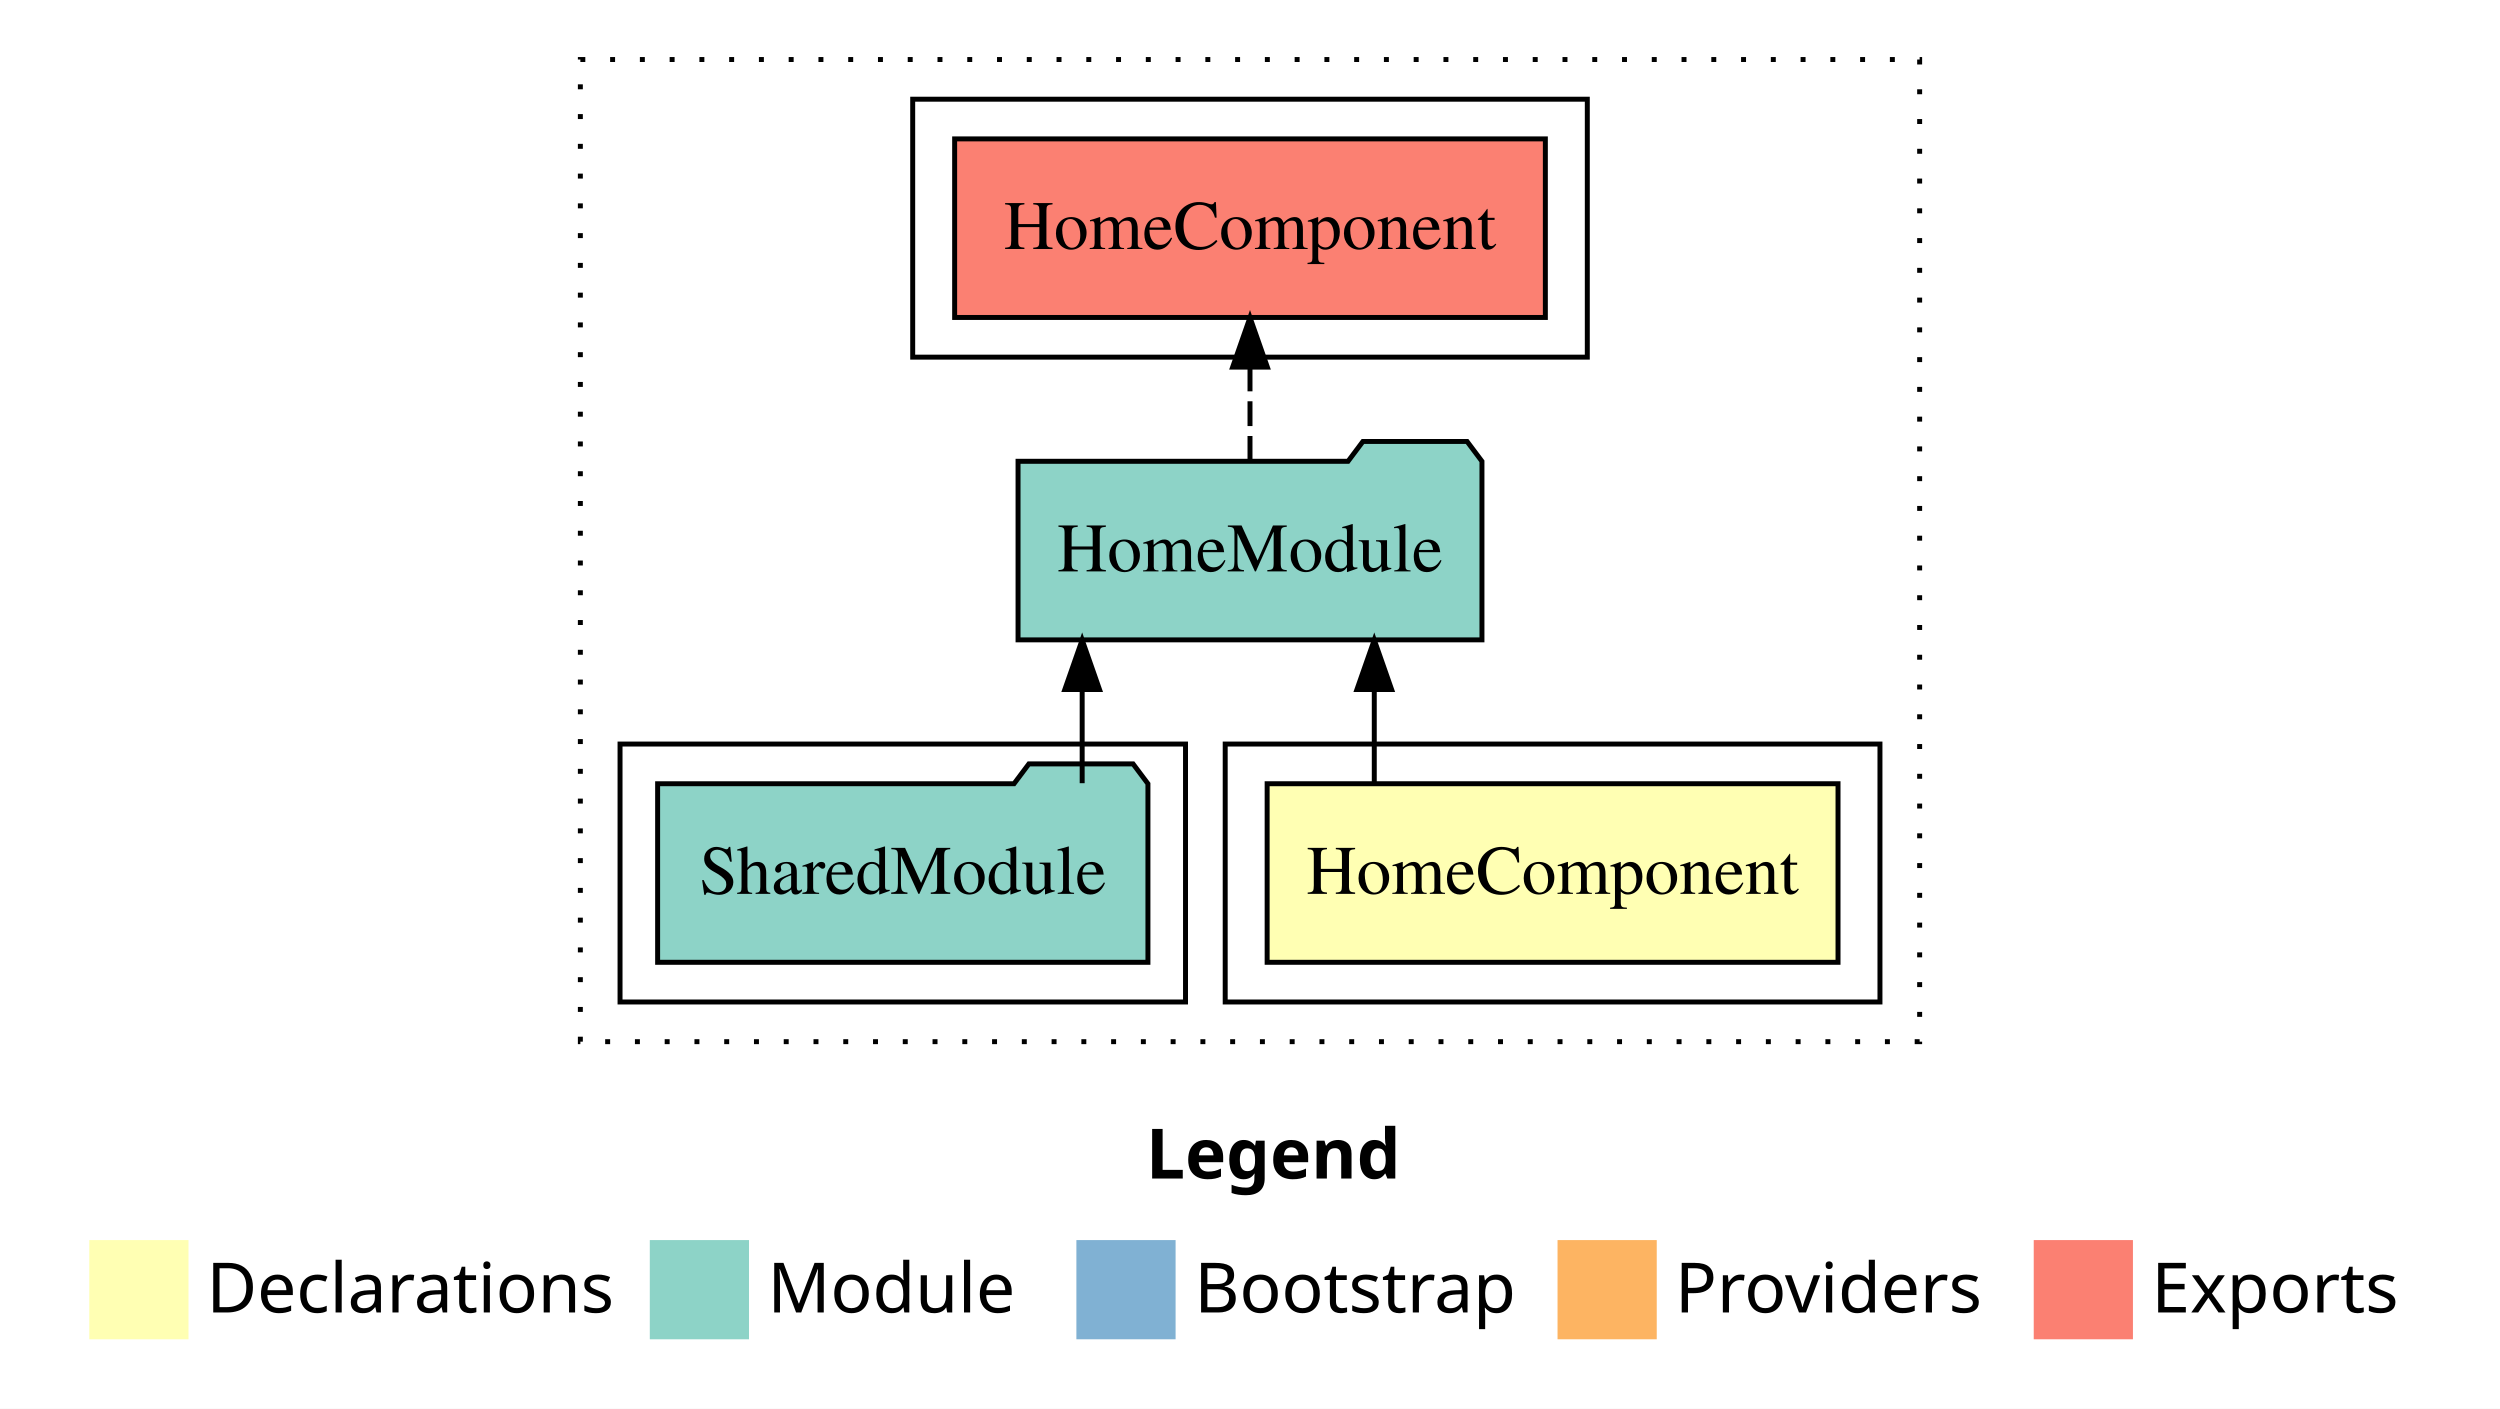
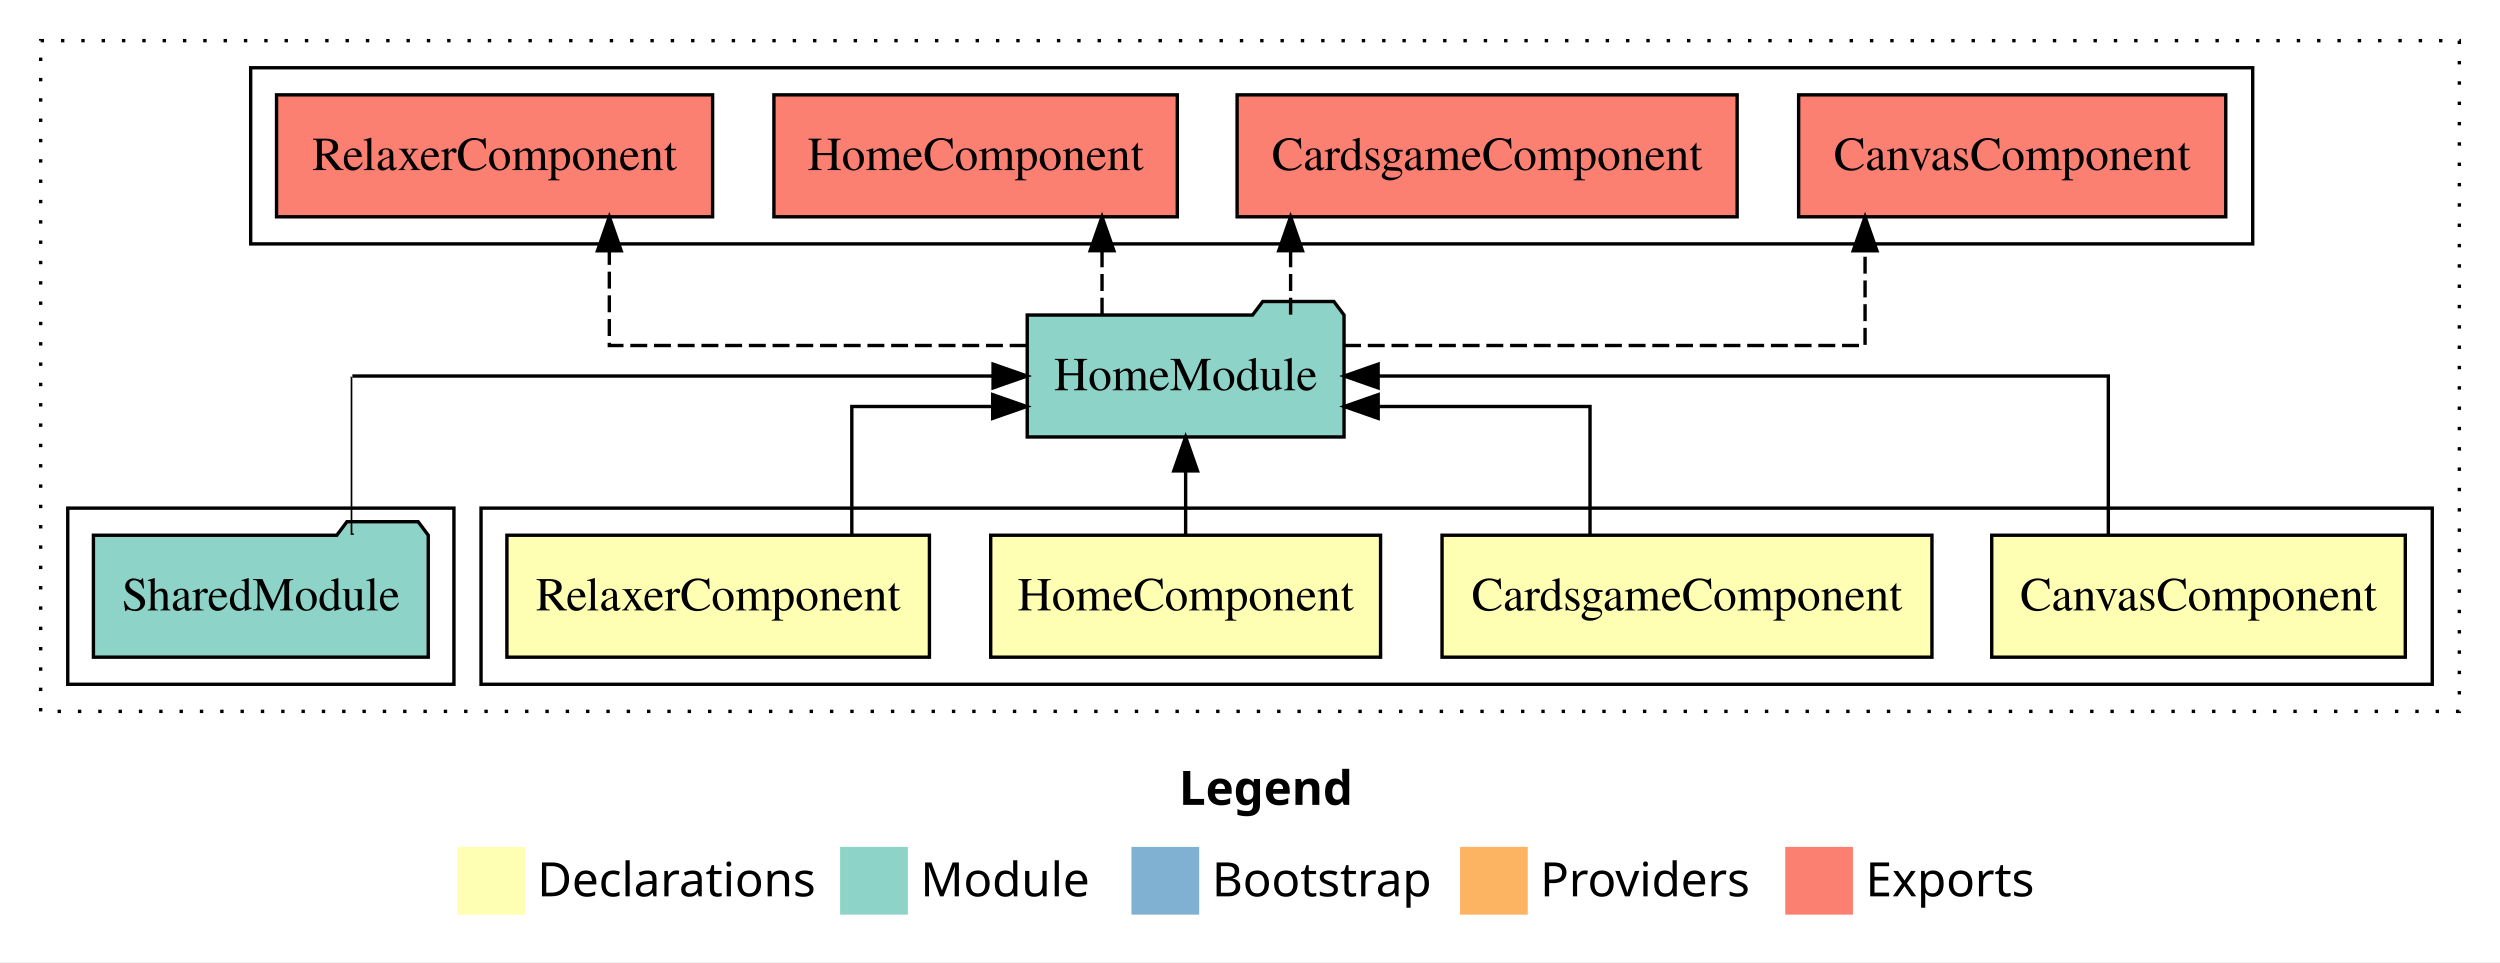
- <svg xmlns="http://www.w3.org/2000/svg" width="504pt" height="284pt" viewBox="0.00 0.00 504.00 284.00">
+ <svg xmlns="http://www.w3.org/2000/svg" width="738pt" height="284pt" viewBox="0.00 0.00 738.00 284.00">
  <g id="graph0" class="graph" transform="scale(1 1) rotate(0) translate(4 280)">
-     <polygon fill="#ffffff" stroke="transparent" points="-4,4 -4,-280 500,-280 500,4 -4,4" />
-     <text text-anchor="start" x="227.009" y="-42.4" font-family="sans-serif" font-weight="bold" font-size="14.00" fill="#000000">Legend</text>
-     <polygon fill="#ffffb3" stroke="transparent" points="14,-10 14,-30 34,-30 34,-10 14,-10" />
-     <text text-anchor="start" x="37.629" y="-15.4" font-family="sans-serif" font-size="14.00" fill="#000000">  Declarations</text>
-     <polygon fill="#8dd3c7" stroke="transparent" points="127,-10 127,-30 147,-30 147,-10 127,-10" />
-     <text text-anchor="start" x="150.725" y="-15.4" font-family="sans-serif" font-size="14.00" fill="#000000">  Module</text>
-     <polygon fill="#80b1d3" stroke="transparent" points="213,-10 213,-30 233,-30 233,-10 213,-10" />
-     <text text-anchor="start" x="236.781" y="-15.4" font-family="sans-serif" font-size="14.00" fill="#000000">  Bootstrap</text>
-     <polygon fill="#fdb462" stroke="transparent" points="310,-10 310,-30 330,-30 330,-10 310,-10" />
-     <text text-anchor="start" x="333.673" y="-15.4" font-family="sans-serif" font-size="14.00" fill="#000000">  Providers</text>
-     <polygon fill="#fb8072" stroke="transparent" points="406,-10 406,-30 426,-30 426,-10 406,-10" />
-     <text text-anchor="start" x="429.726" y="-15.4" font-family="sans-serif" font-size="14.00" fill="#000000">  Exports</text>
+     <polygon fill="#ffffff" stroke="transparent" points="-4,4 -4,-280 734,-280 734,4 -4,4" />
+     <text text-anchor="start" x="344.009" y="-42.4" font-family="sans-serif" font-weight="bold" font-size="14.00" fill="#000000">Legend</text>
+     <polygon fill="#ffffb3" stroke="transparent" points="131,-10 131,-30 151,-30 151,-10 131,-10" />
+     <text text-anchor="start" x="154.629" y="-15.4" font-family="sans-serif" font-size="14.00" fill="#000000">  Declarations</text>
+     <polygon fill="#8dd3c7" stroke="transparent" points="244,-10 244,-30 264,-30 264,-10 244,-10" />
+     <text text-anchor="start" x="267.725" y="-15.4" font-family="sans-serif" font-size="14.00" fill="#000000">  Module</text>
+     <polygon fill="#80b1d3" stroke="transparent" points="330,-10 330,-30 350,-30 350,-10 330,-10" />
+     <text text-anchor="start" x="353.781" y="-15.4" font-family="sans-serif" font-size="14.00" fill="#000000">  Bootstrap</text>
+     <polygon fill="#fdb462" stroke="transparent" points="427,-10 427,-30 447,-30 447,-10 427,-10" />
+     <text text-anchor="start" x="450.673" y="-15.4" font-family="sans-serif" font-size="14.00" fill="#000000">  Providers</text>
+     <polygon fill="#fb8072" stroke="transparent" points="523,-10 523,-30 543,-30 543,-10 523,-10" />
+     <text text-anchor="start" x="546.726" y="-15.4" font-family="sans-serif" font-size="14.00" fill="#000000">  Exports</text>
    <g id="clust1" class="cluster">
-       <polygon fill="none" stroke="#000000" stroke-dasharray="1,5" points="113,-70 113,-268 383,-268 383,-70 113,-70" />
+       <polygon fill="none" stroke="#000000" stroke-dasharray="1,5" points="8,-70 8,-268 722,-268 722,-70 8,-70" />
    </g>
    <g id="clust2" class="cluster">
-       <polygon fill="none" stroke="#000000" points="243,-78 243,-130 375,-130 375,-78 243,-78" />
+       <polygon fill="none" stroke="#000000" points="138,-78 138,-130 714,-130 714,-78 138,-78" />
    </g>
-     <g id="clust4" class="cluster">
-       <polygon fill="none" stroke="#000000" points="121,-78 121,-130 235,-130 235,-78 121,-78" />
+     <g id="clust7" class="cluster">
+       <polygon fill="none" stroke="#000000" points="16,-78 16,-130 130,-130 130,-78 16,-78" />
    </g>
-     <g id="clust5" class="cluster">
-       <polygon fill="none" stroke="#000000" points="180,-208 180,-260 316,-260 316,-208 180,-208" />
+     <g id="clust8" class="cluster">
+       <polygon fill="none" stroke="#000000" points="70,-208 70,-260 661,-260 661,-208 70,-208" />
    </g>
    <g id="node1" class="node">
-       <polygon fill="#ffffb3" stroke="#000000" points="366.545,-122 251.455,-122 251.455,-86 366.545,-86 366.545,-122" />
-       <text text-anchor="middle" x="309" y="-99.8" font-family="Times,serif" font-size="14.00" fill="#000000">HomeComponent</text>
+       <polygon fill="#ffffb3" stroke="#000000" points="706.044,-122 583.956,-122 583.956,-86 706.044,-86 706.044,-122" />
+       <text text-anchor="middle" x="645" y="-99.8" font-family="Times,serif" font-size="14.00" fill="#000000">CanvasComponent</text>
+     </g>
+     <g id="node5" class="node">
+       <polygon fill="#8dd3c7" stroke="#000000" points="392.762,-187 389.762,-191 368.762,-191 365.762,-187 299.238,-187 299.238,-151 392.762,-151 392.762,-187" />
+       <text text-anchor="middle" x="346" y="-164.8" font-family="Times,serif" font-size="14.00" fill="#000000">HomeModule</text>
+     </g>
+     <g id="edge1" class="edge">
+       <path fill="none" stroke="#000000" d="M618.375,-122.106C618.375,-141.339 618.375,-169 618.375,-169 618.375,-169 402.823,-169 402.823,-169" />
+       <polygon fill="#000000" stroke="#000000" points="402.823,-165.5 392.823,-169 402.823,-172.5 402.823,-165.5" />
    </g>
    <g id="node2" class="node">
-       <polygon fill="#8dd3c7" stroke="#000000" points="294.762,-187 291.762,-191 270.762,-191 267.762,-187 201.238,-187 201.238,-151 294.762,-151 294.762,-187" />
-       <text text-anchor="middle" x="248" y="-164.8" font-family="Times,serif" font-size="14.00" fill="#000000">HomeModule</text>
+       <polygon fill="#ffffb3" stroke="#000000" points="566.309,-122 421.691,-122 421.691,-86 566.309,-86 566.309,-122" />
+       <text text-anchor="middle" x="494" y="-99.8" font-family="Times,serif" font-size="14.00" fill="#000000">CardsgameComponent</text>
    </g>
-     <g id="edge1" class="edge">
-       <path fill="none" stroke="#000000" d="M273.054,-122.106C273.054,-122.106 273.054,-140.991 273.054,-140.991" />
-       <polygon fill="#000000" stroke="#000000" points="269.554,-140.991 273.054,-150.991 276.554,-140.991 269.554,-140.991" />
+     <g id="edge2" class="edge">
+       <path fill="none" stroke="#000000" d="M465.375,-122.027C465.375,-138.398 465.375,-160 465.375,-160 465.375,-160 402.837,-160 402.837,-160" />
+       <polygon fill="#000000" stroke="#000000" points="402.838,-156.5 392.837,-160 402.837,-163.5 402.838,-156.5" />
+     </g>
+     <g id="node3" class="node">
+       <polygon fill="#ffffb3" stroke="#000000" points="403.545,-122 288.455,-122 288.455,-86 403.545,-86 403.545,-122" />
+       <text text-anchor="middle" x="346" y="-99.8" font-family="Times,serif" font-size="14.00" fill="#000000">HomeComponent</text>
+     </g>
+     <g id="edge3" class="edge">
+       <path fill="none" stroke="#000000" d="M346,-122.106C346,-122.106 346,-140.991 346,-140.991" />
+       <polygon fill="#000000" stroke="#000000" points="342.5,-140.991 346,-150.991 349.5,-140.991 342.5,-140.991" />
    </g>
    <g id="node4" class="node">
-       <polygon fill="#fb8072" stroke="#000000" points="307.544,-252 188.456,-252 188.456,-216 307.544,-216 307.544,-252" />
-       <text text-anchor="middle" x="248" y="-229.8" font-family="Times,serif" font-size="14.00" fill="#000000">HomeComponent </text>
+       <polygon fill="#ffffb3" stroke="#000000" points="270.364,-122 145.636,-122 145.636,-86 270.364,-86 270.364,-122" />
+       <text text-anchor="middle" x="208" y="-99.8" font-family="Times,serif" font-size="14.00" fill="#000000">RelaxerComponent</text>
    </g>
-     <g id="edge3" class="edge">
-       <path fill="none" stroke="#000000" stroke-dasharray="5,2" d="M248,-187.106C248,-187.106 248,-205.991 248,-205.991" />
-       <polygon fill="#000000" stroke="#000000" points="244.5,-205.991 248,-215.991 251.5,-205.991 244.5,-205.991" />
+     <g id="edge4" class="edge">
+       <path fill="none" stroke="#000000" d="M247.455,-122.027C247.455,-138.398 247.455,-160 247.455,-160 247.455,-160 289.036,-160 289.036,-160" />
+       <polygon fill="#000000" stroke="#000000" points="289.036,-163.5 299.036,-160 289.036,-156.5 289.036,-163.5" />
    </g>
-     <g id="node3" class="node">
-       <polygon fill="#8dd3c7" stroke="#000000" points="227.423,-122 224.423,-126 203.423,-126 200.423,-122 128.577,-122 128.577,-86 227.423,-86 227.423,-122" />
-       <text text-anchor="middle" x="178" y="-99.8" font-family="Times,serif" font-size="14.00" fill="#000000">SharedModule</text>
+     <g id="node7" class="node">
+       <polygon fill="#fb8072" stroke="#000000" points="653.043,-252 526.957,-252 526.957,-216 653.043,-216 653.043,-252" />
+       <text text-anchor="middle" x="590" y="-229.8" font-family="Times,serif" font-size="14.00" fill="#000000">CanvasComponent </text>
    </g>
-     <g id="edge2" class="edge">
-       <path fill="none" stroke="#000000" d="M214.165,-122.106C214.165,-122.106 214.165,-140.991 214.165,-140.991" />
-       <polygon fill="#000000" stroke="#000000" points="210.665,-140.991 214.165,-150.991 217.665,-140.991 210.665,-140.991" />
+     <g id="edge6" class="edge">
+       <path fill="none" stroke="#000000" stroke-dasharray="5,2" d="M392.771,-178C452.037,-178 546.567,-178 546.567,-178 546.567,-178 546.567,-205.973 546.567,-205.973" />
+       <polygon fill="#000000" stroke="#000000" points="543.067,-205.973 546.567,-215.973 550.067,-205.973 543.067,-205.973" />
+     </g>
+     <g id="node8" class="node">
+       <polygon fill="#fb8072" stroke="#000000" points="508.809,-252 361.191,-252 361.191,-216 508.809,-216 508.809,-252" />
+       <text text-anchor="middle" x="435" y="-229.8" font-family="Times,serif" font-size="14.00" fill="#000000">CardsgameComponent </text>
+     </g>
+     <g id="edge7" class="edge">
+       <path fill="none" stroke="#000000" stroke-dasharray="5,2" d="M376.988,-187.106C376.988,-187.106 376.988,-205.991 376.988,-205.991" />
+       <polygon fill="#000000" stroke="#000000" points="373.488,-205.991 376.988,-215.991 380.488,-205.991 373.488,-205.991" />
+     </g>
+     <g id="node9" class="node">
+       <polygon fill="#fb8072" stroke="#000000" points="343.544,-252 224.456,-252 224.456,-216 343.544,-216 343.544,-252" />
+       <text text-anchor="middle" x="284" y="-229.8" font-family="Times,serif" font-size="14.00" fill="#000000">HomeComponent </text>
+     </g>
+     <g id="edge8" class="edge">
+       <path fill="none" stroke="#000000" stroke-dasharray="5,2" d="M321.321,-187.106C321.321,-187.106 321.321,-205.991 321.321,-205.991" />
+       <polygon fill="#000000" stroke="#000000" points="317.821,-205.991 321.321,-215.991 324.821,-205.991 317.821,-205.991" />
+     </g>
+     <g id="node10" class="node">
+       <polygon fill="#fb8072" stroke="#000000" points="206.364,-252 77.635,-252 77.635,-216 206.364,-216 206.364,-252" />
+       <text text-anchor="middle" x="142" y="-229.8" font-family="Times,serif" font-size="14.00" fill="#000000">RelaxerComponent </text>
+     </g>
+     <g id="edge9" class="edge">
+       <path fill="none" stroke="#000000" stroke-dasharray="5,2" d="M299.062,-178C248.706,-178 175.875,-178 175.875,-178 175.875,-178 175.875,-205.973 175.875,-205.973" />
+       <polygon fill="#000000" stroke="#000000" points="172.375,-205.973 175.875,-215.973 179.375,-205.973 172.375,-205.973" />
+     </g>
+     <g id="node6" class="node">
+       <polygon fill="#8dd3c7" stroke="#000000" points="122.423,-122 119.423,-126 98.423,-126 95.423,-122 23.577,-122 23.577,-86 122.423,-86 122.423,-122" />
+       <text text-anchor="middle" x="73" y="-99.8" font-family="Times,serif" font-size="14.00" fill="#000000">SharedModule</text>
+     </g>
+     <g id="edge5" class="edge">
+       <path fill="none" stroke="#000000" d="M100.015,-122.106C100.015,-141.339 100.015,-169 100.014,-169 100.014,-169 289.153,-169 289.153,-169" />
+       <polygon fill="#000000" stroke="#000000" points="289.153,-172.5 299.153,-169 289.153,-165.5 289.153,-172.5" />
    </g>
  </g>
</svg>
